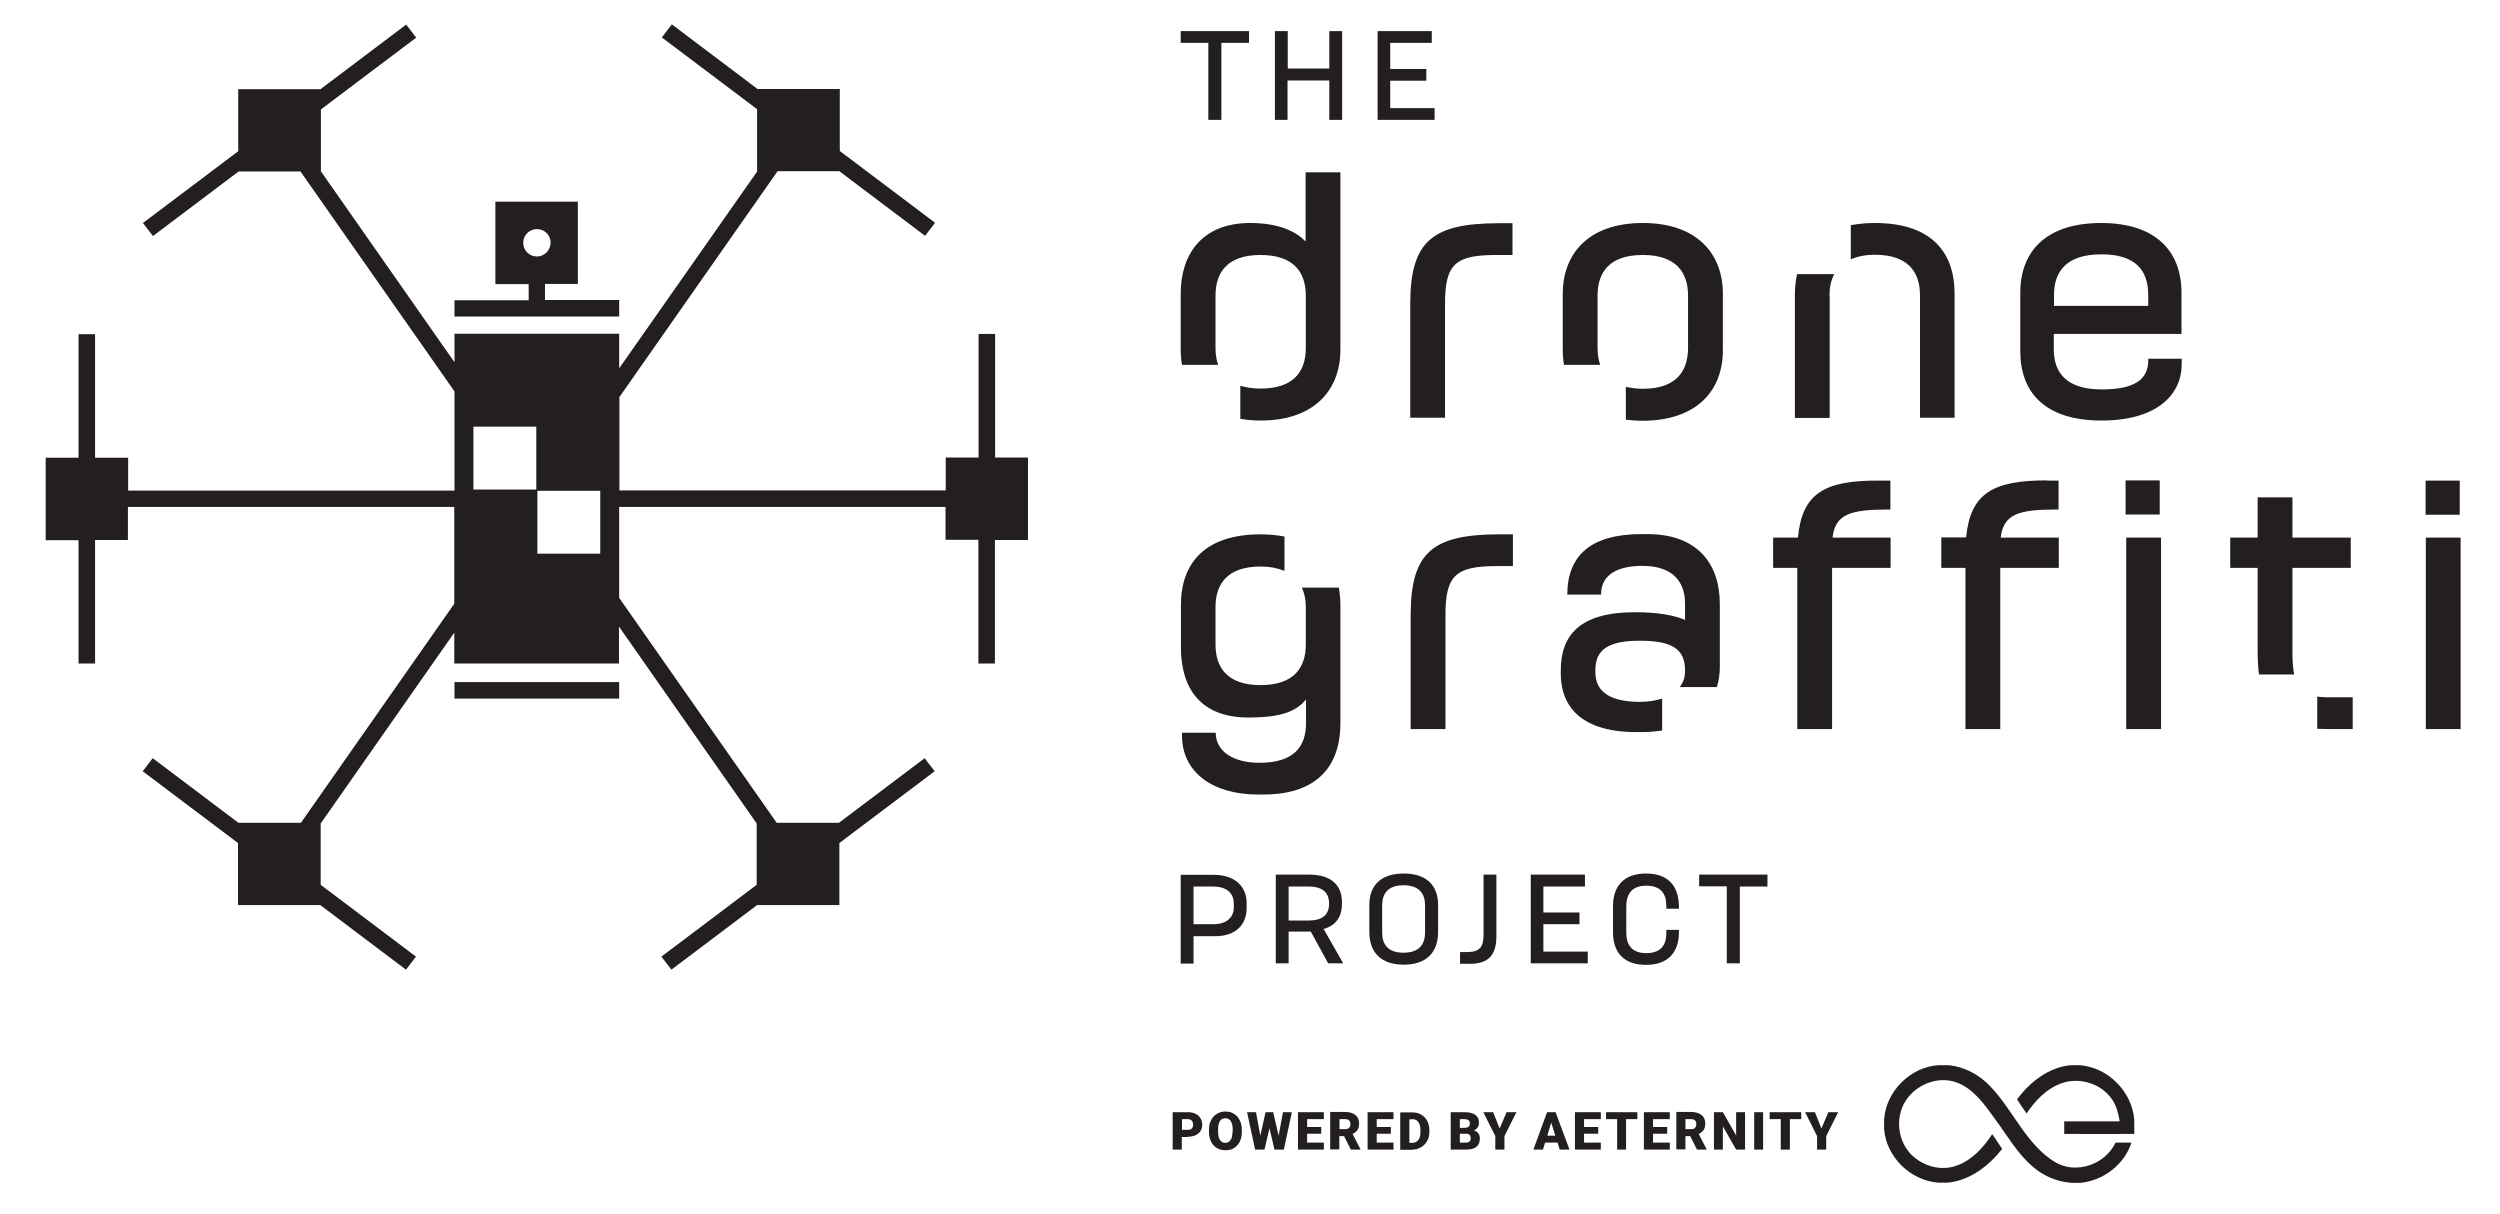
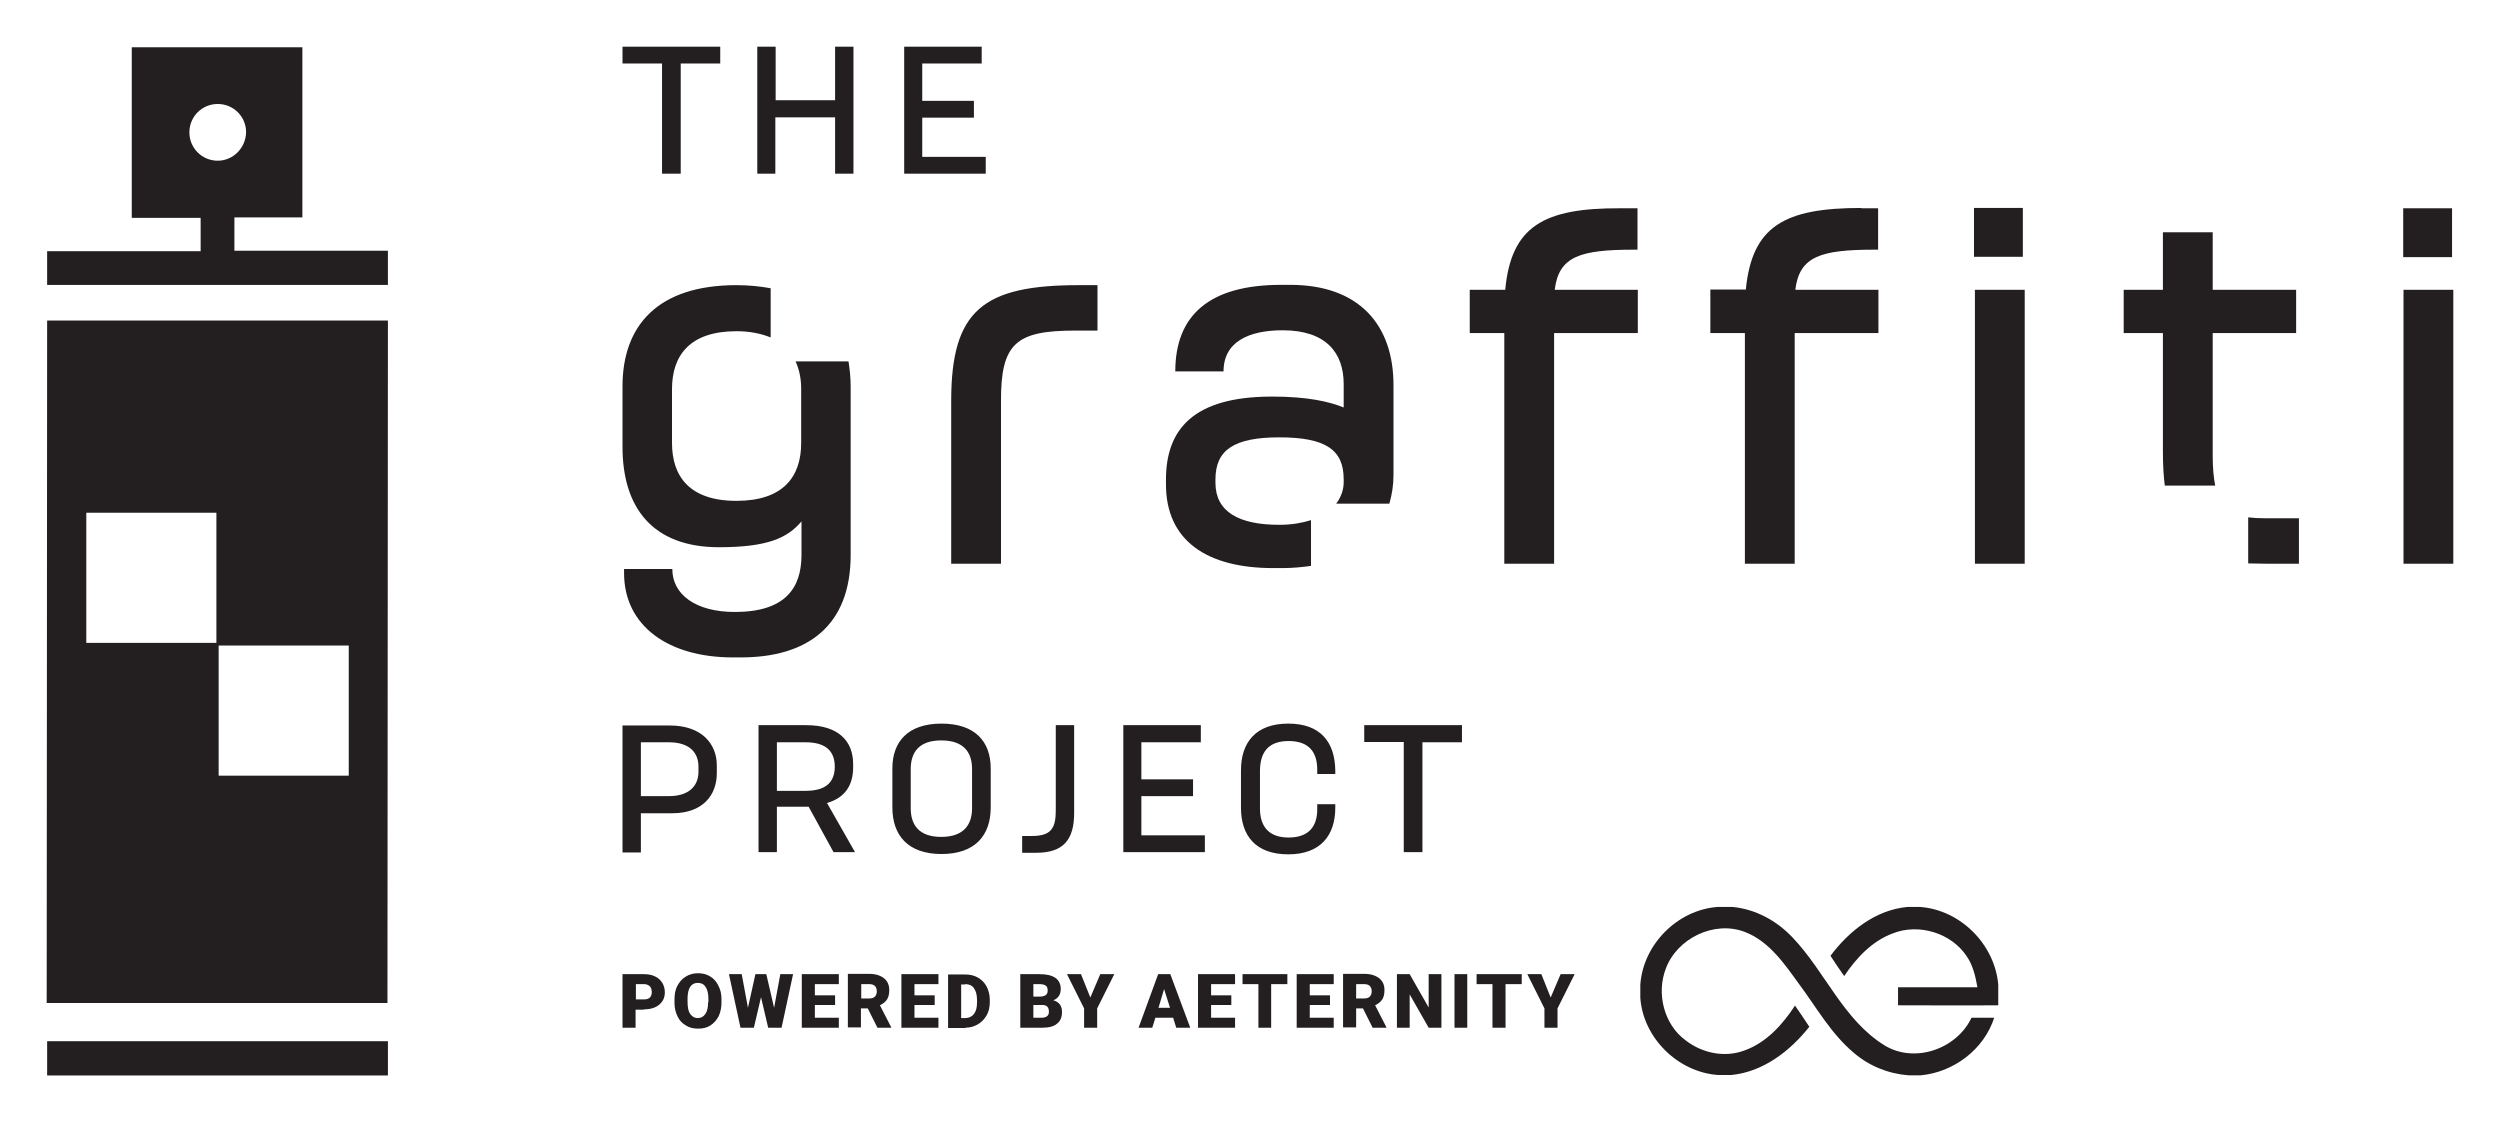
- <svg xmlns="http://www.w3.org/2000/svg" version="1.1" id="Layer_1" x="0px" y="0px" viewBox="0 0 1149.1 557.9" style="enable-background:new 0 0 1149.1 557.9;" xml:space="preserve">
+ <svg xmlns="http://www.w3.org/2000/svg" width="803.2" height="360.51" version="1.1" viewBox="0 0 803.2 360.51" xml:space="preserve">
  <style type="text/css">
	.st0{fill:#231F20;}
</style>
-   <g>
-     <path class="st0" d="M834.2,511.2h-4.5l5.5,11v6.2h4.2v-6.2l5.5-11h-4.5l-3.2,7.5L834.2,511.2z M827.8,511.2h-14.4v3.2h5.1v14h4.2   v-14h5.2V511.2z M810.4,511.2h-4.1v17.2h4.1V511.2z M802.1,511.2h-4.1v10.7l-6.1-10.7h-4.1v17.2h4.1v-10.7l6.1,10.7h4.1V511.2z    M774.7,514.4h2.6c0.8,0,1.4,0.2,1.8,0.6c0.4,0.4,0.6,1,0.6,1.7c0,0.7-0.2,1.3-0.6,1.7c-0.4,0.4-1,0.6-1.8,0.6h-2.6V514.4z    M780,528.4h4.4v-0.2l-3.6-7c1-0.5,1.8-1.1,2.3-1.9c0.5-0.8,0.7-1.8,0.7-3c0-1.7-0.6-2.9-1.7-3.8c-1.2-0.9-2.7-1.4-4.8-1.4h-6.8   v17.2h4.2v-6.1h2.2L780,528.4z M766.3,518h-6.5v-3.6h7.7v-3.2h-11.9v17.2h11.9v-3.2h-7.7v-4.1h6.5V518z M752.6,511.2h-14.4v3.2h5.1   v14h4.1v-14h5.2V511.2z M734.6,518h-6.5v-3.6h7.7v-3.2h-11.9v17.2h11.9v-3.2h-7.7v-4.1h6.5V518z M713,516l1.9,6h-3.7L713,516z    M716.9,528.4h4.5l-6.4-17.2h-3.9l-6.3,17.2h4.4l1-3.2h5.7L716.9,528.4z M686.3,511.2h-4.5l5.5,11v6.2h4.2v-6.2l5.5-11h-4.5   l-3.2,7.5L686.3,511.2z M671,514.4h2c0.9,0,1.6,0.2,2,0.5c0.4,0.3,0.6,0.8,0.6,1.6c0,0.6-0.2,1.1-0.6,1.4c-0.4,0.3-1,0.5-1.9,0.5   H671V514.4z M673.9,521.1c1.4,0,2.1,0.7,2.1,2.2c0,0.6-0.2,1.1-0.6,1.4c-0.4,0.3-1,0.5-1.7,0.5H671v-4.1H673.9z M673.9,528.4   c2.1,0,3.7-0.4,4.7-1.3c1.1-0.8,1.6-2.1,1.6-3.8c0-0.9-0.2-1.7-0.7-2.4c-0.5-0.6-1.2-1.1-2.1-1.3c0.8-0.3,1.4-0.8,1.8-1.4   c0.4-0.6,0.6-1.4,0.6-2.3c0-1.5-0.6-2.7-1.7-3.5c-1.2-0.8-2.8-1.2-5.1-1.2h-6.2v17.2H673.9z M649.1,514.4c1.2,0,2.2,0.4,2.8,1.3   c0.6,0.8,1,2.1,1,3.8v0.7c0,1.7-0.3,2.9-1,3.8c-0.6,0.8-1.6,1.3-2.7,1.3h-1.4v-10.8H649.1z M649.2,528.4c1.5,0,2.8-0.4,4-1.1   s2.1-1.7,2.8-2.9c0.7-1.2,1-2.7,1-4.2v-0.8c0-1.6-0.4-3-1-4.2c-0.7-1.3-1.6-2.2-2.8-2.9c-1.2-0.7-2.6-1-4.1-1h-5.5v17.2H649.2z    M639.3,518h-6.5v-3.6h7.7v-3.2h-11.9v17.2h11.9v-3.2h-7.7v-4.1h6.5V518z M615.7,514.4h2.6c0.8,0,1.4,0.2,1.8,0.6   c0.4,0.4,0.6,1,0.6,1.7c0,0.7-0.2,1.3-0.6,1.7c-0.4,0.4-1,0.6-1.8,0.6h-2.6V514.4z M620.9,528.4h4.4v-0.2l-3.6-7   c1-0.5,1.8-1.1,2.3-1.9c0.5-0.8,0.7-1.8,0.7-3c0-1.7-0.6-2.9-1.7-3.8c-1.2-0.9-2.7-1.4-4.8-1.4h-6.8v17.2h4.2v-6.1h2.2L620.9,528.4   z M607.3,518h-6.5v-3.6h7.7v-3.2h-11.9v17.2h11.9v-3.2h-7.7v-4.1h6.5V518z M585.2,511.2h-3.5l-2.4,10.8l-2-10.8h-4.1l3.7,17.2h4.3   l2.3-9.8l2.3,9.8h4.3l3.7-17.2h-4.1l-2,10.8L585.2,511.2z M566.5,520.2c0,1.7-0.3,3-0.9,3.8c-0.6,0.9-1.4,1.3-2.4,1.3   c-1.1,0-1.9-0.5-2.5-1.4c-0.6-0.9-0.8-2.2-0.8-3.9l0-1.3c0.1-3.1,1.2-4.7,3.3-4.7c1.1,0,1.9,0.4,2.5,1.3c0.6,0.9,0.9,2.2,0.9,3.9   V520.2z M570.8,519.3c0-1.7-0.3-3.1-1-4.4c-0.6-1.3-1.5-2.3-2.7-3c-1.1-0.7-2.4-1-3.9-1c-1.5,0-2.8,0.4-3.9,1.1   c-1.2,0.7-2,1.7-2.7,3s-0.9,2.8-0.9,4.5v1c0,1.6,0.4,3.1,1,4.3c0.6,1.3,1.5,2.2,2.7,2.9c1.1,0.7,2.4,1,3.9,1s2.8-0.3,3.9-1   c1.1-0.7,2-1.7,2.7-3c0.6-1.3,0.9-2.8,0.9-4.5V519.3z M543.2,514.4h2.8c0.7,0,1.3,0.3,1.8,0.7c0.4,0.5,0.6,1.1,0.6,1.9   c0,0.7-0.2,1.3-0.6,1.7c-0.4,0.4-1,0.6-1.8,0.6h-2.7V514.4z M545.9,522.5c2.1,0,3.7-0.5,4.9-1.5c1.2-1,1.8-2.3,1.8-4   c0-1.1-0.3-2.1-0.8-3c-0.6-0.9-1.3-1.6-2.4-2.1c-1-0.5-2.2-0.7-3.5-0.7h-6.9v17.2h4.2v-5.8H545.9z" />
-     <path class="st0" d="M890.9,489.6h4.7c7.4,0.7,14.2,4.4,19.3,9.8c10.5,11,16.3,26.5,29.6,34.7c9.7,5.9,23.2,1.1,27.9-8.9   c2.4,0,4.8,0,7.3,0c-3.3,10.2-13,17.5-23.6,18.5h-3.9c-6.5-0.5-12.8-3-17.8-7.4c-7.2-6.1-11.8-14.4-17.3-21.8   c-4.8-6.6-9.7-13.9-17.6-16.9c-9.8-3.7-21.7,2.1-25.3,11.8c-3.1,8-0.6,18,6.4,23.1c5.3,4.1,12.6,5.6,18.9,3.2   c7-2.5,12.2-8.3,16.2-14.4c1.6,2.3,3.1,4.5,4.6,6.8c-6.2,7.8-14.8,14.5-25.1,15.5h-4.2c-12.9-0.9-24.1-11.9-25-24.8v-4.2   C866.9,501.6,878,490.5,890.9,489.6" />
-     <path class="st0" d="M951.9,489.6h3.9c13,0.9,24.1,12,25.2,25v6.6c-10.7,0.1-21.5,0-32.2,0c0-1.9,0-3.9,0-5.8c8.5,0,17,0,25.5,0   c-0.6-3.4-1.4-7-3.4-9.9c-5-7.6-15.5-10.7-23.8-7.4c-6.7,2.5-11.7,7.9-15.6,13.7c-1.5-2.1-3-4.3-4.4-6.5   C933,497.4,941.6,490.5,951.9,489.6" />
-     <path class="st0" d="M993.3,247.1h-16v88h16V247.1z M992.7,220.8H977v15.7h15.7V220.8z M616.1,332.3v-54.2c0-2.8-0.3-5.5-0.7-8h-17   c1.2,2.6,1.8,5.6,1.8,8.8v17.4c0,10.8-5.7,18.6-20.8,18.6s-20.7-7.9-20.7-18.6V279c0-10.8,5.7-18.6,20.7-18.6c4.5,0,8,0.8,11,2   v-15.8c-3.3-0.6-6.9-1-11-1c-25.3,0-36.6,13-36.6,32.5v19.5c0,19.3,9.5,32.2,31,32.2c15.4,0,22-2.9,26.5-8.3v10.8   c0,10.5-5.1,18.3-21.4,18.3c-12.6,0-20.1-5.6-20.1-13.8h-15.5v1.3c0,17.1,14.4,27.1,34.9,27.1h2.3   C602.2,365.3,616.1,355.1,616.1,332.3 M688.2,260.2h7.2v-14.6h-6c-30.8,0-41,8.1-41,37.2v52.3h16v-52.1   C664.3,264.2,669.3,260.2,688.2,260.2 M789.2,315.7c0.8-2.8,1.3-5.8,1.3-9.1v-28.9c0-19.3-11-32.2-33.2-32.2h-2.9   c-23.1,0-34,9.8-34,27.8h15.5c0-9.5,8.1-13.2,19-13.2c13.9,0,19.6,7.2,19.6,17.3v7.5c-4.7-1.9-11.6-3.5-23-3.5   c-25.3,0-34.1,10.5-34.1,26.7v1.5c0,18.2,13.3,26.9,34.4,26.9h3.2c3.1,0,6.1-0.3,9-0.7v-14.7c-2.9,0.9-6.2,1.5-10.2,1.5   c-13,0-20.5-4.2-20.5-13.5V308c0-9.4,5.9-13.5,20.5-13.5c15.1,0,20.7,4.1,20.7,13.5v0.9c0,2.5-0.9,4.9-2.4,6.9H789.2z M826.4,247.1   H815V261h11.1v74.1h16V261H869v-13.9h-26.7c1.3-10.8,8.2-12.9,25.6-12.9h1v-13.3h-5.6C838.7,220.8,828.3,226.7,826.4,247.1    M940.8,220.8c-24.8,0-35.1,5.9-37.1,26.2h-11.4V261h11.1v74.1h16V261h26.9v-13.9h-26.7c1.3-10.8,8.2-12.9,25.6-12.9h1v-13.3H940.8   z M1053.7,261h26.8v-13.9h-26.8v-18.5h-16v18.5h-12.6V261h12.6v38.2c0,4,0.2,7.6,0.6,10.8h16.2c-0.5-2.5-0.8-5.7-0.8-9.5V261z    M1071,335.1h10.4v-14.6h-10.8c-2,0-3.9-0.1-5.5-0.3v14.8C1066.9,335,1068.8,335.1,1071,335.1 M1114.9,236.6h15.7v-15.7h-15.7   V236.6z M1131,247.1h-16v88h16V247.1z" />
+   <g transform="translate(-339 -198.22)" fill="#231f20">
+     <path class="st0" d="m834.2 511.2h-4.5l5.5 11v6.2h4.2v-6.2l5.5-11h-4.5l-3.2 7.5zm-6.4 0h-14.4v3.2h5.1v14h4.2v-14h5.2v-3.2zm-17.4 0h-4.1v17.2h4.1zm-8.3 0h-4.1v10.7l-6.1-10.7h-4.1v17.2h4.1v-10.7l6.1 10.7h4.1zm-27.4 3.2h2.6c0.8 0 1.4 0.2 1.8 0.6s0.6 1 0.6 1.7-0.2 1.3-0.6 1.7-1 0.6-1.8 0.6h-2.6zm5.3 14h4.4v-0.2l-3.6-7c1-0.5 1.8-1.1 2.3-1.9s0.7-1.8 0.7-3c0-1.7-0.6-2.9-1.7-3.8-1.2-0.9-2.7-1.4-4.8-1.4h-6.8v17.2h4.2v-6.1h2.2zm-13.7-10.4h-6.5v-3.6h7.7v-3.2h-11.9v17.2h11.9v-3.2h-7.7v-4.1h6.5zm-13.7-6.8h-14.4v3.2h5.1v14h4.1v-14h5.2zm-18 6.8h-6.5v-3.6h7.7v-3.2h-11.9v17.2h11.9v-3.2h-7.7v-4.1h6.5zm-21.6-2 1.9 6h-3.7zm3.9 12.4h4.5l-6.4-17.2h-3.9l-6.3 17.2h4.4l1-3.2h5.7zm-30.6-17.2h-4.5l5.5 11v6.2h4.2v-6.2l5.5-11h-4.5l-3.2 7.5zm-15.3 3.2h2c0.9 0 1.6 0.2 2 0.5s0.6 0.8 0.6 1.6c0 0.6-0.2 1.1-0.6 1.4s-1 0.5-1.9 0.5h-2.1zm2.9 6.7c1.4 0 2.1 0.7 2.1 2.2 0 0.6-0.2 1.1-0.6 1.4s-1 0.5-1.7 0.5h-2.7v-4.1zm0 7.3c2.1 0 3.7-0.4 4.7-1.3 1.1-0.8 1.6-2.1 1.6-3.8 0-0.9-0.2-1.7-0.7-2.4-0.5-0.6-1.2-1.1-2.1-1.3 0.8-0.3 1.4-0.8 1.8-1.4s0.6-1.4 0.6-2.3c0-1.5-0.6-2.7-1.7-3.5-1.2-0.8-2.8-1.2-5.1-1.2h-6.2v17.2zm-24.8-14c1.2 0 2.2 0.4 2.8 1.3 0.6 0.8 1 2.1 1 3.8v0.7c0 1.7-0.3 2.9-1 3.8-0.6 0.8-1.6 1.3-2.7 1.3h-1.4v-10.8h1.3zm0.1 14c1.5 0 2.8-0.4 4-1.1s2.1-1.7 2.8-2.9 1-2.7 1-4.2v-0.8c0-1.6-0.4-3-1-4.2-0.7-1.3-1.6-2.2-2.8-2.9s-2.6-1-4.1-1h-5.5v17.2h5.6zm-9.9-10.4h-6.5v-3.6h7.7v-3.2h-11.9v17.2h11.9v-3.2h-7.7v-4.1h6.5zm-23.6-3.6h2.6c0.8 0 1.4 0.2 1.8 0.6s0.6 1 0.6 1.7-0.2 1.3-0.6 1.7-1 0.6-1.8 0.6h-2.6zm5.2 14h4.4v-0.2l-3.6-7c1-0.5 1.8-1.1 2.3-1.9s0.7-1.8 0.7-3c0-1.7-0.6-2.9-1.7-3.8-1.2-0.9-2.7-1.4-4.8-1.4h-6.8v17.2h4.2v-6.1h2.2zm-13.6-10.4h-6.5v-3.6h7.7v-3.2h-11.9v17.2h11.9v-3.2h-7.7v-4.1h6.5zm-22.1-6.8h-3.5l-2.4 10.8-2-10.8h-4.1l3.7 17.2h4.3l2.3-9.8 2.3 9.8h4.3l3.7-17.2h-4.1l-2 10.8zm-18.7 9c0 1.7-0.3 3-0.9 3.8-0.6 0.9-1.4 1.3-2.4 1.3-1.1 0-1.9-0.5-2.5-1.4s-0.8-2.2-0.8-3.9v-1.3c0.1-3.1 1.2-4.7 3.3-4.7 1.1 0 1.9 0.4 2.5 1.3s0.9 2.2 0.9 3.9v1zm4.3-0.9c0-1.7-0.3-3.1-1-4.4-0.6-1.3-1.5-2.3-2.7-3-1.1-0.7-2.4-1-3.9-1s-2.8 0.4-3.9 1.1c-1.2 0.7-2 1.7-2.7 3s-0.9 2.8-0.9 4.5v1c0 1.6 0.4 3.1 1 4.3 0.6 1.3 1.5 2.2 2.7 2.9 1.1 0.7 2.4 1 3.9 1s2.8-0.3 3.9-1 2-1.7 2.7-3c0.6-1.3 0.9-2.8 0.9-4.5zm-27.6-4.9h2.8c0.7 0 1.3 0.3 1.8 0.7 0.4 0.5 0.6 1.1 0.6 1.9 0 0.7-0.2 1.3-0.6 1.7s-1 0.6-1.8 0.6h-2.7v-4.9zm2.7 8.1c2.1 0 3.7-0.5 4.9-1.5s1.8-2.3 1.8-4c0-1.1-0.3-2.1-0.8-3-0.6-0.9-1.3-1.6-2.4-2.1-1-0.5-2.2-0.7-3.5-0.7h-6.9v17.2h4.2v-5.8h2.7z" />
+     <path class="st0" d="m890.9 489.6h4.7c7.4 0.7 14.2 4.4 19.3 9.8 10.5 11 16.3 26.5 29.6 34.7 9.7 5.9 23.2 1.1 27.9-8.9h7.3c-3.3 10.2-13 17.5-23.6 18.5h-3.9c-6.5-0.5-12.8-3-17.8-7.4-7.2-6.1-11.8-14.4-17.3-21.8-4.8-6.6-9.7-13.9-17.6-16.9-9.8-3.7-21.7 2.1-25.3 11.8-3.1 8-0.6 18 6.4 23.1 5.3 4.1 12.6 5.6 18.9 3.2 7-2.5 12.2-8.3 16.2-14.4 1.6 2.3 3.1 4.5 4.6 6.8-6.2 7.8-14.8 14.5-25.1 15.5h-4.2c-12.9-0.9-24.1-11.9-25-24.8v-4.2c0.9-13 12-24.1 24.9-25" />
+     <path class="st0" d="m951.9 489.6h3.9c13 0.9 24.1 12 25.2 25v6.6c-10.7 0.1-21.5 0-32.2 0v-5.8h25.5c-0.6-3.4-1.4-7-3.4-9.9-5-7.6-15.5-10.7-23.8-7.4-6.7 2.5-11.7 7.9-15.6 13.7-1.5-2.1-3-4.3-4.4-6.5 5.9-7.9 14.5-14.8 24.8-15.7" />
  </g>
-   <path class="st0" d="M658.2,14.3h-25v40.8h26.2v-5.4H639V37.1h16.6v-5.4H639V19.7h19.1V14.3z M585.9,55.1h5.9V37H611v18.1h5.9V14.3  H611v17.2h-19.1V14.3h-5.9V55.1z M555.4,55.1h6V19.7h12.7v-5.4h-31.4v5.4h12.7V55.1z" />
-   <g>
-     <path class="st0" d="M793.7,442.8h6v-35.3h12.7V402H781v5.4h12.7V442.8z M756.6,401.5c-10.4,0-15.2,6-15.2,15v12   c0,9,4.7,15,15.2,15c10.3,0,15.1-6,15.1-15v-1.1h-5.8v1.7c0,5.3-2.6,9-9.2,9c-6.6,0-9.2-3.8-9.2-9.4v-11.9c0-6,2.6-9.7,9.2-9.7   s9.2,3.6,9.2,9.2v1.4h5.8v-1.1C771.6,407.5,767,401.5,756.6,401.5 M728.6,402h-25v40.8h26.2v-5.4h-20.4v-12.6h16.6v-5.4h-16.6   v-11.9h19.1V402z M687.8,402h-5.9v27.4c0,5.7-1.5,8.2-7.6,8.2h-3.2v5.4h4.5c8.6,0,12.2-4,12.2-12.8V402z M635.3,428.7v-12.6   c0-5.3,2.6-9.2,9.8-9.2c7.3,0,9.9,3.9,9.9,9.2v12.6c0,5.2-2.6,9.2-9.9,9.2C637.9,437.9,635.3,434,635.3,428.7 M661,428.4v-12.5   c0-8.6-5-14.4-15.8-14.4c-10.8,0-15.8,5.8-15.8,14.4v12.5c0,9,5,15,15.8,15C656,443.4,661,437.4,661,428.4 M616.8,414.5   c0-7.3-4.6-12.5-15.1-12.5h-15.3v40.8h5.9v-14.6h10.2l8,14.6h6.9l-9-15.8c5.6-1.6,8.4-5.5,8.4-11.5V414.5z M601.5,423.1h-9.2v-15.6   h9.2c6.5,0,9.4,2.8,9.4,7.9v0.1C610.8,420.4,608,423.1,601.5,423.1 M567.1,417c0,4.3-2.8,7.8-9.5,7.8h-9v-17.3h9   c6.7,0,9.5,3.4,9.5,7.8V417z M573,417.4V415c0-7-4.8-12.9-15.2-12.9h-15.1v40.8h5.9v-12.6h10.1C568.6,430.3,573,424.4,573,417.4" />
-     <path class="st0" d="M616.1,160.8V79.2h-16V111c-3.8-4-11.3-8.5-25.5-8.5c-22.3,0-31.9,14.6-31.9,32.4v25.9c0,2.4,0.2,4.7,0.6,6.9   h16.6c-0.8-2.3-1.2-4.9-1.2-7.8v-24c0-11,5.7-18.7,20.7-18.7c15.1,0,20.8,7.8,20.8,18.7v24c0,11-5.7,18.7-20.8,18.7   c-3.6,0-6.7-0.5-9.3-1.3v15.2c2.9,0.5,6,0.8,9.3,0.8C604.7,193.3,616.1,178.7,616.1,160.8 M688,117.2h7.2v-14.6h-6   c-30.8,0-41,8.1-41,37.2V192h16v-52.1C664.1,121.1,669.1,117.2,688,117.2 M791.9,161V135c0-18.2-11.7-32.5-36.8-32.5   c-25.2,0-36.8,14.4-36.8,32.5V161c0,2.3,0.2,4.6,0.6,6.7h16.6c-0.8-2.4-1.2-5-1.2-7.9v-23.9c0-11,5.7-18.7,20.8-18.7   c15.1,0,20.8,7.8,20.8,18.7v23.9c0,11.1-5.7,18.9-20.8,18.9c-3,0-5.5-0.4-7.8-0.9v15.1c2.4,0.3,5,0.5,7.8,0.5   C780.2,193.3,791.9,179.3,791.9,161 M840.9,135.8c0-3.7,0.7-7,2.2-9.8H826c-0.6,2.8-1,5.9-1,9.1v57h16V135.8z M882.4,192h16v-57   c0-19.5-11.1-32.5-36.6-32.5c-4.1,0-7.8,0.4-11.1,1v15.7c3-1.3,6.6-2.1,11.1-2.1c14.9,0,20.7,7.6,20.7,18.6V192z M944.1,140.6v-5   c0-10.8,5.7-18.7,21.8-18.7c15.5,0,21.5,7.2,21.5,18.6v5.1H944.1z M1002.8,167.4v-2.5h-15.4v0.9c0,8.8-6.6,13.2-21.4,13.2   c-17.7,0-22-9.2-22-18.5v-7h58.7v-18.9c0-19.3-12-32.1-36.9-32.1c-25.2,0-37.2,12.9-37.2,32.1v26.8c0,19.2,11.6,31.9,37.3,31.9   C991.7,193.3,1002.8,181.2,1002.8,167.4" />
-     <path class="st0" d="M284.6,313.5h-75.7v7.6h75.7V313.5z M246.8,117.9c-3.5,0-6.3-2.8-6.3-6.3c0-3.5,2.8-6.3,6.3-6.3   c3.5,0,6.3,2.8,6.3,6.3C253,115.1,250.2,117.9,246.8,117.9 M208.9,145.5h75.7v-7.6h-34.1v-7.4h15.1V92.7h-37.9v37.9H243v7.4h-34.1   V145.5z M275.9,254.5H247v-28.9h28.9V254.5z M246.5,225h-28.9v-28.9h28.9V225z M472.5,248.2v-37.9h-15.1v-56.8h-7.6v56.8h-15.1   v15.1h-150v-42.9l72.7-103.8h28.4l39.4,29.7l4.6-6l-43.8-33V40.9h-37.8l-39.4-29.7l-4.6,6l43.8,33v28.5h0.1l-63.5,90.6v-15.9h-75.7   v13.1l-61.5-87.9h0.1V50.3l43.8-33l-4.6-6l-39.4,29.7h-37.8v28.5l-43.8,33l4.6,6l39.4-29.7h28.4l70.8,101.1v45.6h-150v-15.1H43.7   v-56.8h-7.6v56.8H21v37.9h15.1V305h7.6v-56.8h15.1V233h150v44.5l-70.5,100.7h-28.7l-39.4-29.7l-4.6,6l43.8,33v28.5h37.8l39.4,29.7   l4.6-6l-43.8-33v-28.2l61.4-87.7V305h75.7v-17l63.3,90.5v28.2l-43.8,33l4.6,6l39.4-29.7h37.8l0-28.5l43.8-33l-4.6-6l-39.4,29.7H357   l-72.4-103.4V233h150v15.1h15.1V305h7.6v-56.8H472.5z" />
+   <g fill="#231f20">
+     <path class="st0" d="m315.5 15h-25v40.8h26.2v-5.4h-20.4v-12.6h16.6v-5.4h-16.6v-12h19.1v-5.4zm-72.3 40.8h5.9v-18.1h19.2v18.1h5.9v-40.8h-5.9v17.2h-19.1v-17.2h-5.9v40.8zm-30.5 0h6v-35.4h12.7v-5.4h-31.4v5.4h12.7z" />
+     <path class="st0" d="m650.5 93.113h-16v88h16zm-0.6-26.3h-15.7v15.7h15.7zm-376.6 111.5v-54.2c0-2.8-0.3-5.5-0.7-8h-17c1.2 2.6 1.8 5.6 1.8 8.8v17.4c0 10.8-5.7 18.6-20.8 18.6s-20.7-7.9-20.7-18.6v-17.3c0-10.8 5.7-18.6 20.7-18.6 4.5 0 8 0.8 11 2v-15.8c-3.3-0.6-6.9-1-11-1-25.3 0-36.6 13-36.6 32.5v19.5c0 19.3 9.5 32.2 31 32.2 15.4 0 22-2.9 26.5-8.3v10.8c0 10.5-5.1 18.3-21.4 18.3-12.6 0-20.1-5.6-20.1-13.8h-15.5v1.3c0 17.1 14.4 27.1 34.9 27.1h2.3c21.7 0.1 35.6-10.1 35.6-32.9m72.1-72.1h7.2v-14.6h-6c-30.8 0-41 8.1-41 37.2v52.3h16v-52.1c-0.1-18.8 4.9-22.8 23.8-22.8m101 55.5c0.8-2.8 1.3-5.8 1.3-9.1v-28.9c0-19.3-11-32.2-33.2-32.2h-2.9c-23.1 0-34 9.8-34 27.8h15.5c0-9.5 8.1-13.2 19-13.2 13.9 0 19.6 7.2 19.6 17.3v7.5c-4.7-1.9-11.6-3.5-23-3.5-25.3 0-34.1 10.5-34.1 26.7v1.5c0 18.2 13.3 26.9 34.4 26.9h3.2c3.1 0 6.1-0.3 9-0.7v-14.7c-2.9 0.9-6.2 1.5-10.2 1.5-13 0-20.5-4.2-20.5-13.5v-1.1c0-9.4 5.9-13.5 20.5-13.5 15.1 0 20.7 4.1 20.7 13.5v0.9c0 2.5-0.9 4.9-2.4 6.9h17.1zm37.2-68.6h-11.4v13.9h11.1v74.1h16v-74.1h26.9v-13.9h-26.7c1.3-10.8 8.2-12.9 25.6-12.9h1v-13.3h-5.6c-24.6-0.1-35 5.8-36.9 26.2m114.4-26.3c-24.8 0-35.1 5.9-37.1 26.2h-11.4v14h11.1v74.1h16v-74.1h26.9v-13.9h-26.7c1.3-10.8 8.2-12.9 25.6-12.9h1v-13.3h-5.4zm112.9 40.2h26.8v-13.9h-26.8v-18.5h-16v18.5h-12.6v13.9h12.6v38.2c0 4 0.2 7.6 0.6 10.8h16.2c-0.5-2.5-0.8-5.7-0.8-9.5zm17.3 74.1h10.4v-14.6h-10.8c-2 0-3.9-0.1-5.5-0.3v14.8c1.8 0 3.7 0.1 5.9 0.1m43.9-98.5h15.7v-15.7h-15.7zm16.1 10.5h-16v88h16z" />
+     <path class="st0" d="m451 273.78h6v-35.3h12.7v-5.5h-31.4v5.4h12.7zm-37.1-41.3c-10.4 0-15.2 6-15.2 15v12c0 9 4.7 15 15.2 15 10.3 0 15.1-6 15.1-15v-1.1h-5.8v1.7c0 5.3-2.6 9-9.2 9-6.6 0-9.2-3.8-9.2-9.4v-11.9c0-6 2.6-9.7 9.2-9.7 6.6 0 9.2 3.6 9.2 9.2v1.4h5.8v-1.1c-0.1-9.1-4.7-15.1-15.1-15.1m-28 0.5h-25v40.8h26.2v-5.4h-20.4v-12.6h16.6v-5.4h-16.6v-11.9h19.1v-5.5zm-40.8 0h-5.9v27.4c0 5.7-1.5 8.2-7.6 8.2h-3.2v5.4h4.5c8.6 0 12.2-4 12.2-12.8zm-52.5 26.7v-12.6c0-5.3 2.6-9.2 9.8-9.2 7.3 0 9.9 3.9 9.9 9.2v12.6c0 5.2-2.6 9.2-9.9 9.2-7.2 0-9.8-3.9-9.8-9.2m25.7-0.3v-12.5c0-8.6-5-14.4-15.8-14.4s-15.8 5.8-15.8 14.4v12.5c0 9 5 15 15.8 15s15.8-6 15.8-15m-44.2-13.9c0-7.3-4.6-12.5-15.1-12.5h-15.3v40.8h5.9v-14.6h10.2l8 14.6h6.9l-9-15.8c5.6-1.6 8.4-5.5 8.4-11.5zm-15.3 8.6h-9.2v-15.6h9.2c6.5 0 9.4 2.8 9.4 7.9v0.1c-0.1 4.9-2.9 7.6-9.4 7.6m-34.4-6.1c0 4.3-2.8 7.8-9.5 7.8h-9v-17.3h9c6.7 0 9.5 3.4 9.5 7.8zm5.9 0.4v-2.4c0-7-4.8-12.9-15.2-12.9h-15.1v40.8h5.9v-12.6h10.1c9.9 0 14.3-5.9 14.3-12.9" />
+   </g>
+   <g transform="matrix(.66673 0 0 .66673 -17.497 -.82818)">
+     <path class="st0" d="m213.17 502.98h-164.21v16.486h164.21zm-81.998-424.3c-7.592 0-13.666-6.074-13.666-13.666s6.074-13.666 13.666-13.666 13.666 6.074 13.666 13.666c-0.217 7.592-6.291 13.666-13.666 13.666m-82.215 59.871h164.21v-16.486h-73.971v-16.052h32.756v-81.998h-82.214v82.214h33.189v16.052h-73.971zm145.34 236.45h-62.691v-62.691h62.691zm-63.776-63.993h-62.691v-62.691h62.691zm82.648-155.32h-164.21l-0.217 328.86h164.21z" fill="#231f20" stroke-width="2.169" />
  </g>
</svg>
